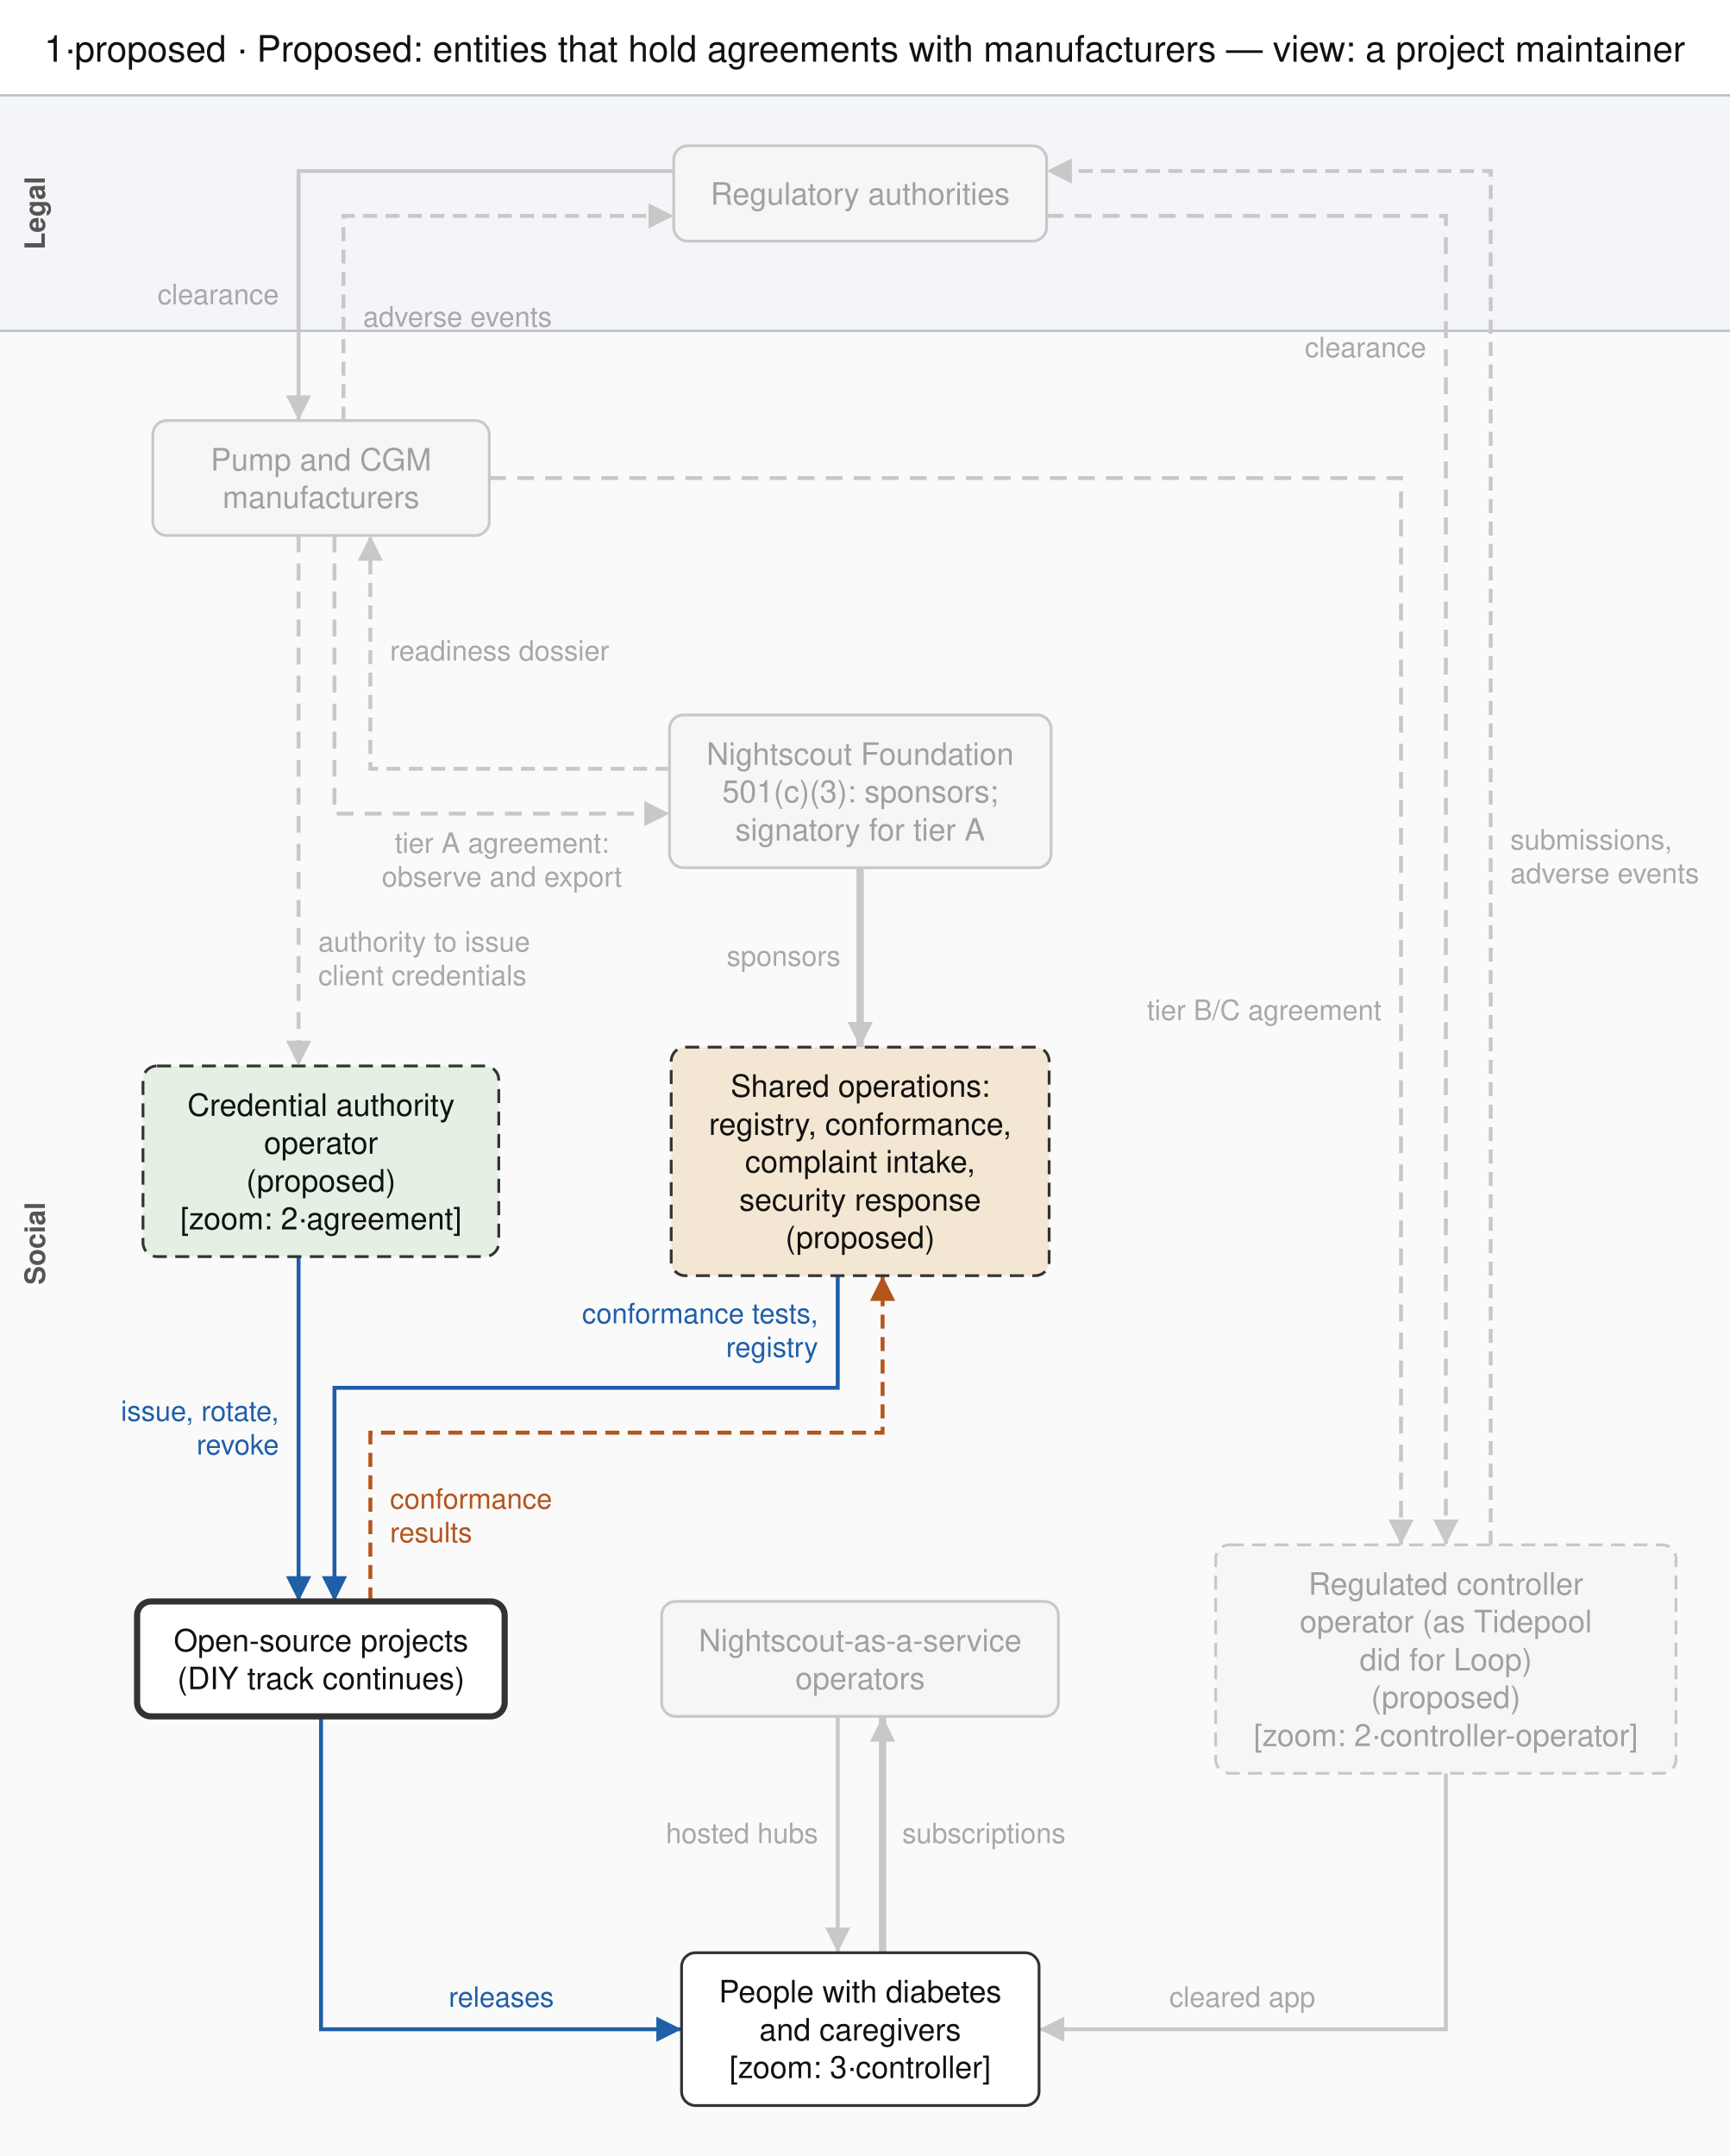
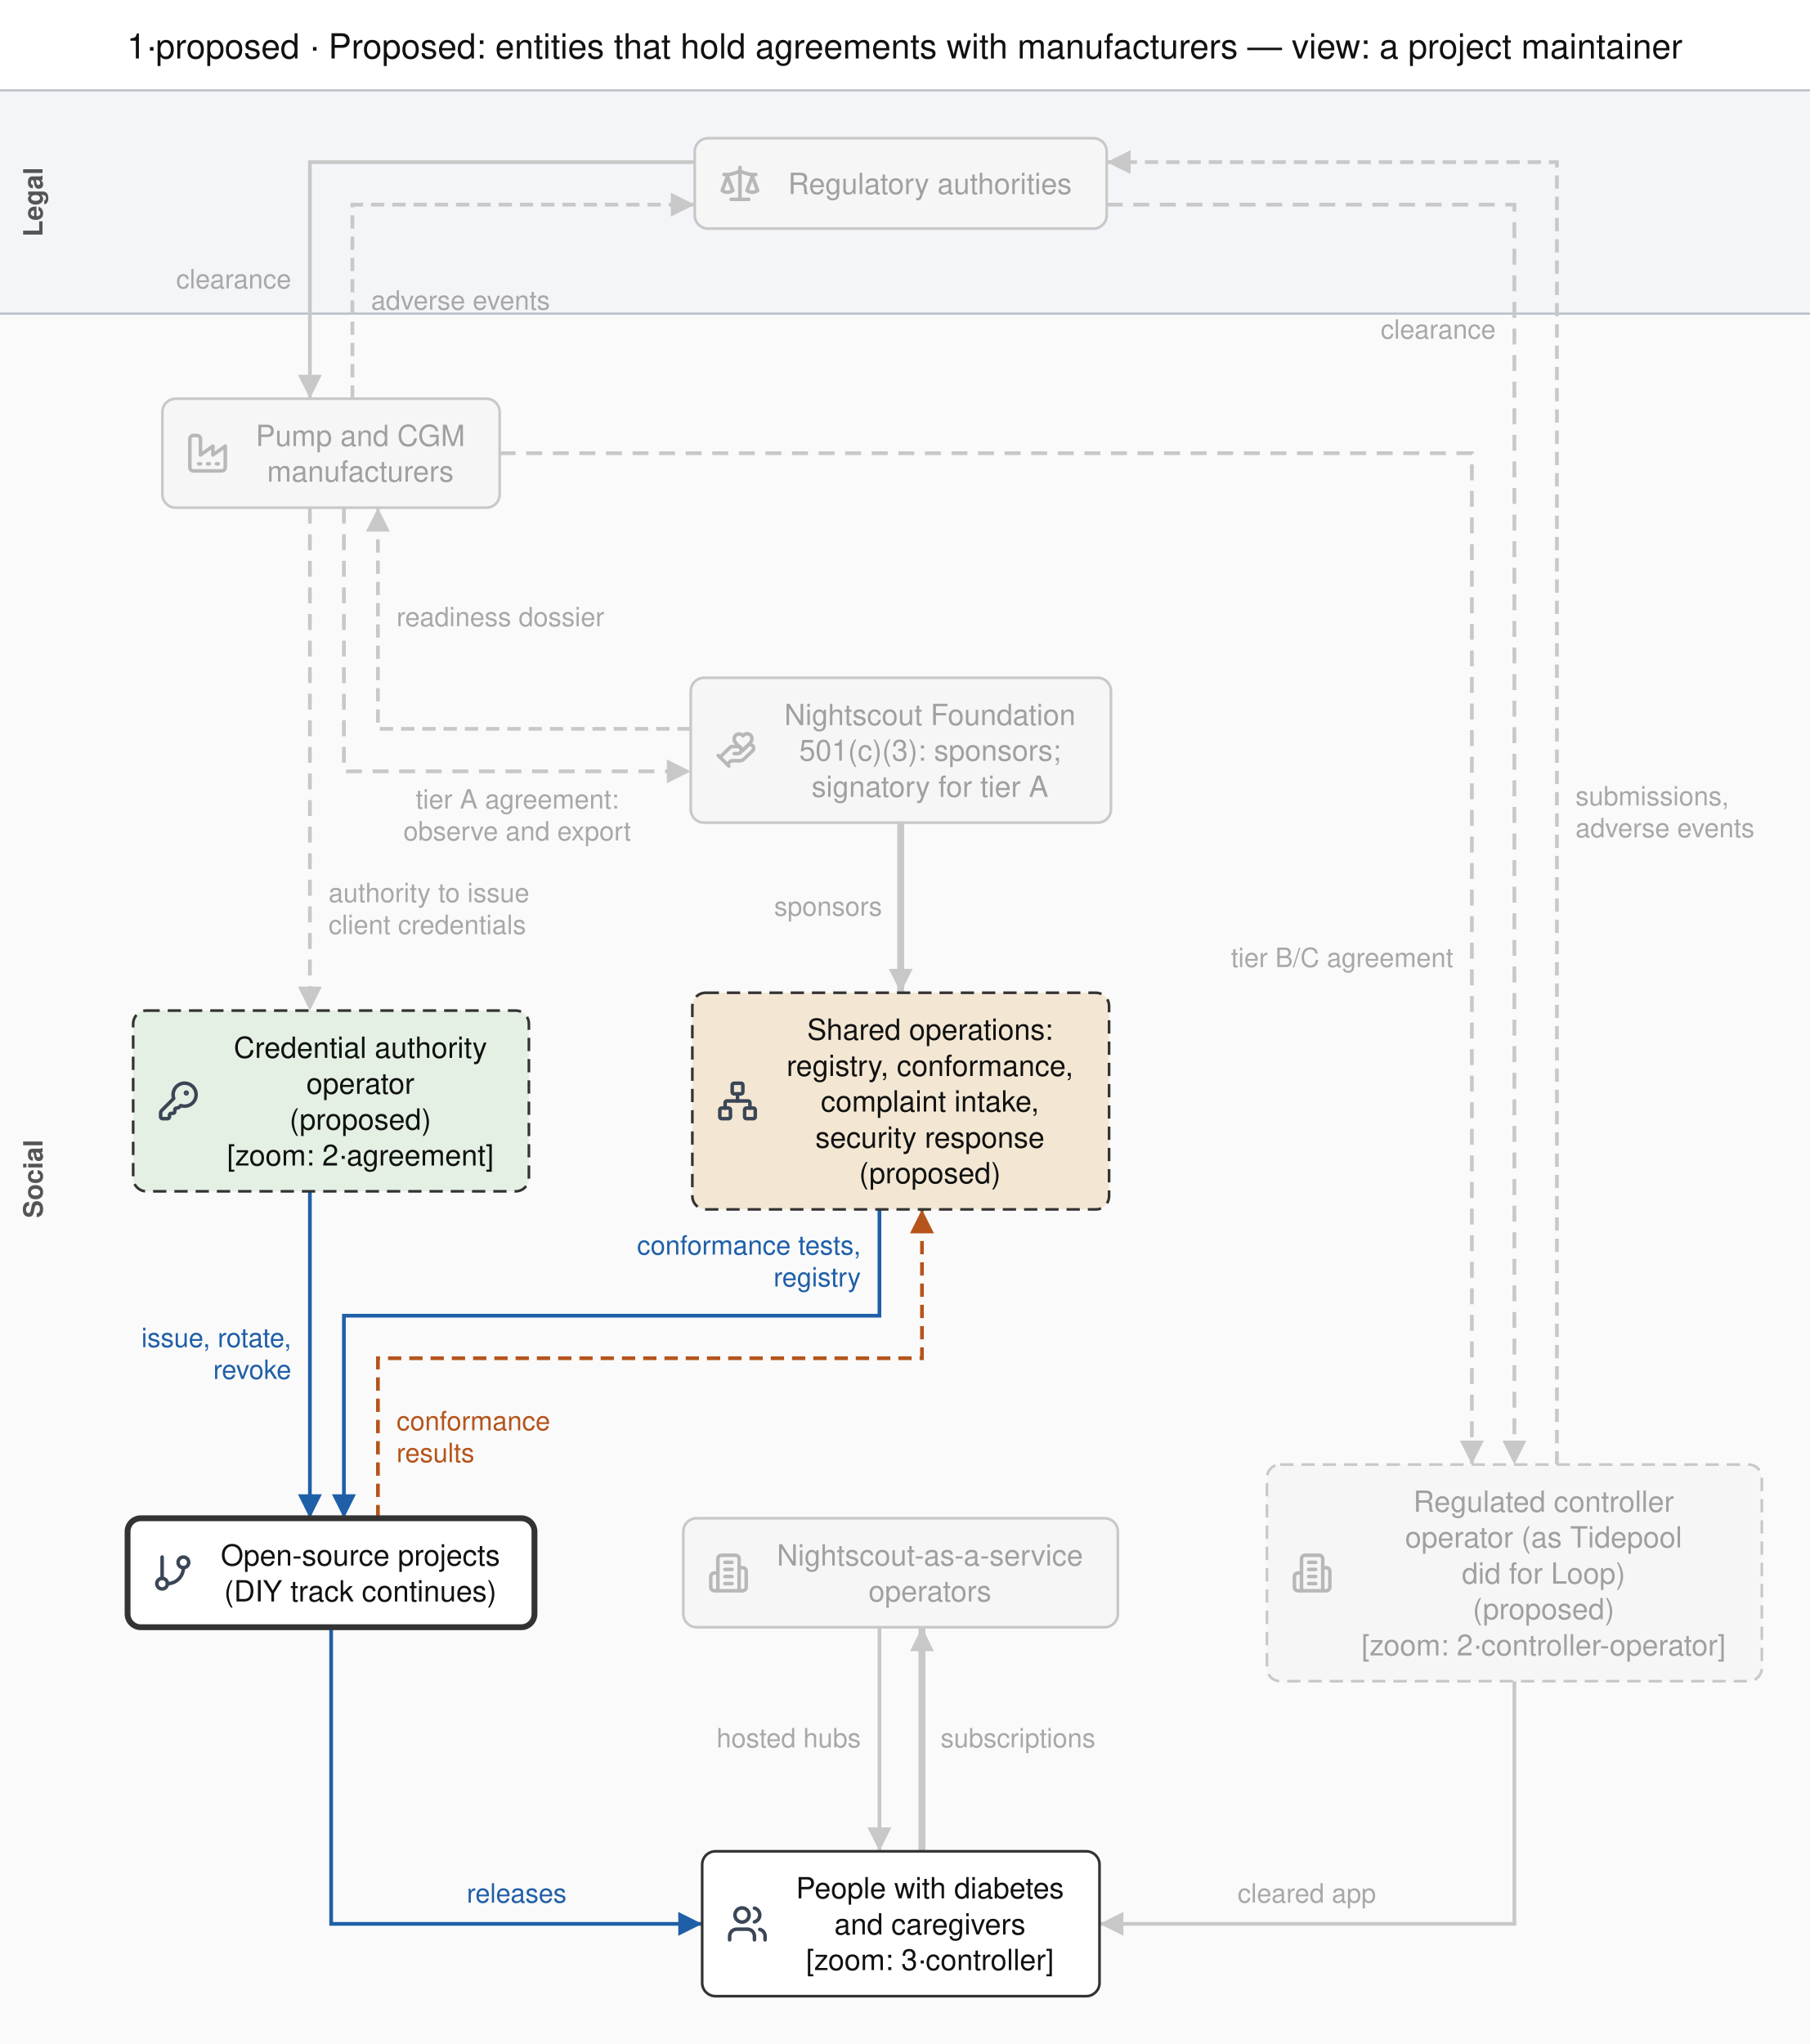
- <svg xmlns="http://www.w3.org/2000/svg" width="617" height="769" viewBox="0 0 617 769" font-family="Helvetica, Arial, sans-serif">
+ <svg xmlns="http://www.w3.org/2000/svg" width="681" height="769" viewBox="0 0 681 769" font-family="Helvetica, Arial, sans-serif">
  <defs>
    <marker id="ah1f5fa8" viewBox="0 0 10 10" refX="10" refY="5" markerUnits="userSpaceOnUse" markerWidth="9" markerHeight="9" orient="auto-start-reverse">
      <path d="M0,0 L10,5 L0,10 z" fill="#1f5fa8" />
    </marker>
    <marker id="ah2e7d32" viewBox="0 0 10 10" refX="10" refY="5" markerUnits="userSpaceOnUse" markerWidth="9" markerHeight="9" orient="auto-start-reverse">
      <path d="M0,0 L10,5 L0,10 z" fill="#2e7d32" />
    </marker>
    <marker id="ah555555" viewBox="0 0 10 10" refX="10" refY="5" markerUnits="userSpaceOnUse" markerWidth="9" markerHeight="9" orient="auto-start-reverse">
      <path d="M0,0 L10,5 L0,10 z" fill="#555555" />
    </marker>
    <marker id="ah888888" viewBox="0 0 10 10" refX="10" refY="5" markerUnits="userSpaceOnUse" markerWidth="9" markerHeight="9" orient="auto-start-reverse">
      <path d="M0,0 L10,5 L0,10 z" fill="#888888" />
    </marker>
    <marker id="ahb5541b" viewBox="0 0 10 10" refX="10" refY="5" markerUnits="userSpaceOnUse" markerWidth="9" markerHeight="9" orient="auto-start-reverse">
      <path d="M0,0 L10,5 L0,10 z" fill="#b5541b" />
    </marker>
    <marker id="ahc8c8c8" viewBox="0 0 10 10" refX="10" refY="5" markerUnits="userSpaceOnUse" markerWidth="9" markerHeight="9" orient="auto-start-reverse">
      <path d="M0,0 L10,5 L0,10 z" fill="#c8c8c8" />
    </marker>
+     <symbol id="icon-building-2" viewBox="0 0 24 24" fill="none" stroke="currentColor" stroke-width="2" stroke-linecap="round" stroke-linejoin="round">
+       <path d="M6 22V4a2 2 0 0 1 2-2h8a2 2 0 0 1 2 2v18Z" />
+       <path d="M6 12H4a2 2 0 0 0-2 2v6a2 2 0 0 0 2 2h2" />
+       <path d="M18 9h2a2 2 0 0 1 2 2v9a2 2 0 0 1-2 2h-2" />
+       <path d="M10 6h4" />
+       <path d="M10 10h4" />
+       <path d="M10 14h4" />
+       <path d="M10 18h4" />
+     </symbol>
+     <symbol id="icon-factory" viewBox="0 0 24 24" fill="none" stroke="currentColor" stroke-width="2" stroke-linecap="round" stroke-linejoin="round">
+       <path d="M2 20a2 2 0 0 0 2 2h16a2 2 0 0 0 2-2V8l-7 5V8l-7 5V4a2 2 0 0 0-2-2H4a2 2 0 0 0-2 2Z" />
+       <path d="M17 18h1" />
+       <path d="M12 18h1" />
+       <path d="M7 18h1" />
+     </symbol>
+     <symbol id="icon-git-branch" viewBox="0 0 24 24" fill="none" stroke="currentColor" stroke-width="2" stroke-linecap="round" stroke-linejoin="round">
+       <line x1="6" x2="6" y1="3" y2="15" />
+       <circle cx="18" cy="6" r="3" />
+       <circle cx="6" cy="18" r="3" />
+       <path d="M18 9a9 9 0 0 1-9 9" />
+     </symbol>
+     <symbol id="icon-hand-heart" viewBox="0 0 24 24" fill="none" stroke="currentColor" stroke-width="2" stroke-linecap="round" stroke-linejoin="round">
+       <path d="M11 14h2a2 2 0 1 0 0-4h-3c-.6 0-1.1.2-1.4.6L3 16" />
+       <path d="m7 20 1.6-1.4c.3-.4.8-.6 1.4-.6h4c1.1 0 2.1-.4 2.8-1.2l4.6-4.4a2 2 0 0 0-2.75-2.91l-4.2 3.9" />
+       <path d="m2 15 6 6" />
+       <path d="M19.5 8.5c.7-.7 1.5-1.6 1.5-2.7A2.73 2.73 0 0 0 16 4a2.78 2.78 0 0 0-5 1.8c0 1.2.8 2 1.5 2.8L16 12Z" />
+     </symbol>
+     <symbol id="icon-key-round" viewBox="0 0 24 24" fill="none" stroke="currentColor" stroke-width="2" stroke-linecap="round" stroke-linejoin="round">
+       <path d="M2.586 17.414A2 2 0 0 0 2 18.828V21a1 1 0 0 0 1 1h3a1 1 0 0 0 1-1v-1a1 1 0 0 1 1-1h1a1 1 0 0 0 1-1v-1a1 1 0 0 1 1-1h.172a2 2 0 0 0 1.414-.586l.814-.814a6.5 6.5 0 1 0-4-4z" />
+       <circle cx="16.5" cy="7.5" r=".5" fill="currentColor" />
+     </symbol>
+     <symbol id="icon-network" viewBox="0 0 24 24" fill="none" stroke="currentColor" stroke-width="2" stroke-linecap="round" stroke-linejoin="round">
+       <rect x="16" y="16" width="6" height="6" rx="1" />
+       <rect x="2" y="16" width="6" height="6" rx="1" />
+       <rect x="9" y="2" width="6" height="6" rx="1" />
+       <path d="M5 16v-3a1 1 0 0 1 1-1h12a1 1 0 0 1 1 1v3" />
+       <path d="M12 12V8" />
+     </symbol>
+     <symbol id="icon-scale" viewBox="0 0 24 24" fill="none" stroke="currentColor" stroke-width="2" stroke-linecap="round" stroke-linejoin="round">
+       <path d="m16 16 3-8 3 8c-.87.65-1.92 1-3 1s-2.13-.35-3-1Z" />
+       <path d="m2 16 3-8 3 8c-.87.65-1.92 1-3 1s-2.13-.35-3-1Z" />
+       <path d="M7 21h10" />
+       <path d="M12 3v18" />
+       <path d="M3 7h2c2 0 5-1 7-2 2 1 5 2 7 2h2" />
+     </symbol>
+     <symbol id="icon-users" viewBox="0 0 24 24" fill="none" stroke="currentColor" stroke-width="2" stroke-linecap="round" stroke-linejoin="round">
+       <path d="M16 21v-2a4 4 0 0 0-4-4H6a4 4 0 0 0-4 4v2" />
+       <circle cx="9" cy="7" r="4" />
+       <path d="M22 21v-2a4 4 0 0 0-3-3.87" />
+       <path d="M16 3.13a4 4 0 0 1 0 7.75" />
+     </symbol>
  </defs>
-   <rect x="0" y="0" width="617" height="769" fill="#ffffff" />
-   <text x="308.4" y="22" font-size="13" text-anchor="middle" fill="#111">1·proposed · Proposed: entities that hold agreements with manufacturers — view: a project maintainer</text>
-   <g transform="translate(0.9,0.0)">
-     <rect class="band" x="-0.9" y="34.0" width="617" height="84.0" fill="#f3f5f8" />
-     <line x1="-0.9" x2="617" y1="34.0" y2="34.0" stroke="#b9c0ca" stroke-width="0.8" />
-     <text class="band" x="15.1" y="76.0" font-size="10" fill="#555" text-anchor="middle" font-weight="bold" transform="rotate(-90 15.1 76.0)">Legal</text>
-     <rect class="band" x="-0.9" y="118.0" width="617" height="651.0" fill="#fafafa" />
-     <line x1="-0.9" x2="617" y1="118.0" y2="118.0" stroke="#b9c0ca" stroke-width="0.8" />
-     <text class="band" x="15.1" y="443.5" font-size="10" fill="#555" text-anchor="middle" font-weight="bold" transform="rotate(-90 15.1 443.5)">Social</text>
-     <g class="edge">
-       <path class="edge" d="M239.4,61.0 L105.6,61.0 L105.6,150.0" fill="none" stroke="#c8c8c8" stroke-width="1.4" stroke-linecap="butt" marker-end="url(#ahc8c8c8)" />
-     </g>
-     <g class="edge">
-       <path class="edge" d="M121.6,150.0 L121.6,77.0 L239.4,77.0" fill="none" stroke="#c8c8c8" stroke-width="1.4" stroke-dasharray="5,3" stroke-linecap="butt" marker-end="url(#ahc8c8c8)" />
-     </g>
-     <g class="edge">
-       <path class="edge" d="M372.4,77.0 L514.8,77.0 L514.8,551.0" fill="none" stroke="#c8c8c8" stroke-width="1.4" stroke-dasharray="6,4" stroke-linecap="butt" marker-end="url(#ahc8c8c8)" />
-     </g>
-     <g class="edge">
-       <path class="edge" d="M530.8,551.0 L530.8,61.0 L372.4,61.0" fill="none" stroke="#c8c8c8" stroke-width="1.4" stroke-dasharray="5,3" stroke-linecap="butt" marker-end="url(#ahc8c8c8)" />
-     </g>
-     <g class="edge">
-       <path class="edge" d="M118.4,191.0 L118.4,290.2 L237.9,290.2" fill="none" stroke="#c8c8c8" stroke-width="1.4" stroke-dasharray="6,4" stroke-linecap="butt" marker-end="url(#ahc8c8c8)" />
-     </g>
-     <g class="edge">
-       <path class="edge" d="M237.9,274.2 L131.2,274.2 L131.2,191.0" fill="none" stroke="#c8c8c8" stroke-width="1.4" stroke-dasharray="5,3" stroke-linecap="butt" marker-end="url(#ahc8c8c8)" />
-     </g>
-     <g class="edge">
-       <path class="edge" d="M105.6,191.0 L105.6,380.2" fill="none" stroke="#c8c8c8" stroke-width="1.4" stroke-dasharray="6,4" stroke-linecap="butt" marker-end="url(#ahc8c8c8)" />
-     </g>
-     <g class="edge">
-       <path class="edge" d="M173.6,170.5 L498.8,170.5 L498.8,551.0" fill="none" stroke="#c8c8c8" stroke-width="1.4" stroke-dasharray="6,4" stroke-linecap="butt" marker-end="url(#ahc8c8c8)" />
-     </g>
-     <g class="edge">
-       <path class="edge" d="M305.9,309.5 L305.9,373.5" fill="none" stroke="#c8c8c8" stroke-width="2.6" stroke-linecap="butt" marker-end="url(#ahc8c8c8)" />
-     </g>
-     <g class="edge">
-       <path class="edge" d="M105.6,448.2 L105.6,571.2" fill="none" stroke="#1f5fa8" stroke-width="1.4" stroke-linecap="butt" marker-end="url(#ah1f5fa8)" />
-     </g>
-     <g class="edge">
-       <path class="edge" d="M297.9,455.0 L297.9,495.0 L118.4,495.0 L118.4,571.2" fill="none" stroke="#1f5fa8" stroke-width="1.4" stroke-linecap="butt" marker-end="url(#ah1f5fa8)" />
-     </g>
-     <g class="edge">
-       <path class="edge" d="M131.2,571.2 L131.2,511.0 L313.9,511.0 L313.9,455.0" fill="none" stroke="#b5541b" stroke-width="1.4" stroke-dasharray="5,3" stroke-linecap="butt" marker-end="url(#ahb5541b)" />
-     </g>
-     <g class="edge">
-       <path class="edge" d="M297.9,612.2 L297.9,696.5" fill="none" stroke="#c8c8c8" stroke-width="1.4" stroke-linecap="butt" marker-end="url(#ahc8c8c8)" />
-     </g>
-     <g class="edge">
-       <path class="edge" d="M313.9,696.5 L313.9,612.2" fill="none" stroke="#c8c8c8" stroke-width="2.6" stroke-linecap="butt" marker-end="url(#ahc8c8c8)" />
-     </g>
-     <g class="edge">
-       <path class="edge" d="M514.8,632.5 L514.8,723.8 L369.7,723.8" fill="none" stroke="#c8c8c8" stroke-width="1.4" stroke-linecap="butt" marker-end="url(#ahc8c8c8)" />
-     </g>
-     <g class="edge">
-       <path class="edge" d="M113.6,612.2 L113.6,723.8 L242.2,723.8" fill="none" stroke="#1f5fa8" stroke-width="1.4" stroke-linecap="butt" marker-end="url(#ah1f5fa8)" />
+   <rect x="0" y="0" width="681" height="769" fill="#ffffff" />
+   <text x="340.4" y="22" font-size="13" text-anchor="middle" fill="#111">1·proposed · Proposed: entities that hold agreements with manufacturers — view: a project maintainer</text>
+   <g transform="translate(0.0,0.0)">
+     <rect class="band" x="0.0" y="34.0" width="681" height="84.0" fill="#f3f5f8" />
+     <line x1="0.0" x2="681" y1="34.0" y2="34.0" stroke="#b9c0ca" stroke-width="0.8" />
+     <text class="band" x="16.0" y="76.0" font-size="10" fill="#555" text-anchor="middle" font-weight="bold" transform="rotate(-90 16.0 76.0)">Legal</text>
+     <rect class="band" x="0.0" y="118.0" width="681" height="651.0" fill="#fafafa" />
+     <line x1="0.0" x2="681" y1="118.0" y2="118.0" stroke="#b9c0ca" stroke-width="0.8" />
+     <text class="band" x="16.0" y="443.5" font-size="10" fill="#555" text-anchor="middle" font-weight="bold" transform="rotate(-90 16.0 443.5)">Social</text>
+     <g class="edge">
+       <path class="edge" d="M261.4,61.0 L116.6,61.0 L116.6,150.0" fill="none" stroke="#c8c8c8" stroke-width="1.4" stroke-linecap="butt" marker-end="url(#ahc8c8c8)" />
+     </g>
+     <g class="edge">
+       <path class="edge" d="M132.6,150.0 L132.6,77.0 L261.4,77.0" fill="none" stroke="#c8c8c8" stroke-width="1.4" stroke-dasharray="5,3" stroke-linecap="butt" marker-end="url(#ahc8c8c8)" />
+     </g>
+     <g class="edge">
+       <path class="edge" d="M416.4,77.0 L569.8,77.0 L569.8,551.0" fill="none" stroke="#c8c8c8" stroke-width="1.4" stroke-dasharray="6,4" stroke-linecap="butt" marker-end="url(#ahc8c8c8)" />
+     </g>
+     <g class="edge">
+       <path class="edge" d="M585.8,551.0 L585.8,61.0 L416.4,61.0" fill="none" stroke="#c8c8c8" stroke-width="1.4" stroke-dasharray="5,3" stroke-linecap="butt" marker-end="url(#ahc8c8c8)" />
+     </g>
+     <g class="edge">
+       <path class="edge" d="M129.4,191.0 L129.4,290.2 L259.9,290.2" fill="none" stroke="#c8c8c8" stroke-width="1.4" stroke-dasharray="6,4" stroke-linecap="butt" marker-end="url(#ahc8c8c8)" />
+     </g>
+     <g class="edge">
+       <path class="edge" d="M259.9,274.2 L142.2,274.2 L142.2,191.0" fill="none" stroke="#c8c8c8" stroke-width="1.4" stroke-dasharray="5,3" stroke-linecap="butt" marker-end="url(#ahc8c8c8)" />
+     </g>
+     <g class="edge">
+       <path class="edge" d="M116.6,191.0 L116.6,380.2" fill="none" stroke="#c8c8c8" stroke-width="1.4" stroke-dasharray="6,4" stroke-linecap="butt" marker-end="url(#ahc8c8c8)" />
+     </g>
+     <g class="edge">
+       <path class="edge" d="M188.0,170.5 L553.8,170.5 L553.8,551.0" fill="none" stroke="#c8c8c8" stroke-width="1.4" stroke-dasharray="6,4" stroke-linecap="butt" marker-end="url(#ahc8c8c8)" />
+     </g>
+     <g class="edge">
+       <path class="edge" d="M338.9,309.5 L338.9,373.5" fill="none" stroke="#c8c8c8" stroke-width="2.6" stroke-linecap="butt" marker-end="url(#ahc8c8c8)" />
+     </g>
+     <g class="edge">
+       <path class="edge" d="M116.6,448.2 L116.6,571.2" fill="none" stroke="#1f5fa8" stroke-width="1.4" stroke-linecap="butt" marker-end="url(#ah1f5fa8)" />
+     </g>
+     <g class="edge">
+       <path class="edge" d="M330.9,455.0 L330.9,495.0 L129.4,495.0 L129.4,571.2" fill="none" stroke="#1f5fa8" stroke-width="1.4" stroke-linecap="butt" marker-end="url(#ah1f5fa8)" />
+     </g>
+     <g class="edge">
+       <path class="edge" d="M142.2,571.2 L142.2,511.0 L346.9,511.0 L346.9,455.0" fill="none" stroke="#b5541b" stroke-width="1.4" stroke-dasharray="5,3" stroke-linecap="butt" marker-end="url(#ahb5541b)" />
+     </g>
+     <g class="edge">
+       <path class="edge" d="M330.9,612.2 L330.9,696.5" fill="none" stroke="#c8c8c8" stroke-width="1.4" stroke-linecap="butt" marker-end="url(#ahc8c8c8)" />
+     </g>
+     <g class="edge">
+       <path class="edge" d="M346.9,696.5 L346.9,612.2" fill="none" stroke="#c8c8c8" stroke-width="2.6" stroke-linecap="butt" marker-end="url(#ahc8c8c8)" />
+     </g>
+     <g class="edge">
+       <path class="edge" d="M569.8,632.5 L569.8,723.8 L413.7,723.8" fill="none" stroke="#c8c8c8" stroke-width="1.4" stroke-linecap="butt" marker-end="url(#ahc8c8c8)" />
+     </g>
+     <g class="edge">
+       <path class="edge" d="M124.6,612.2 L124.6,723.8 L264.2,723.8" fill="none" stroke="#1f5fa8" stroke-width="1.4" stroke-linecap="butt" marker-end="url(#ah1f5fa8)" />
    </g>
    <g class="node" data-id="reg">
-       <rect x="239.4" y="52.0" width="133.0" height="34.0" rx="5" fill="#f6f6f6" stroke="#c8c8c8" stroke-width="1" />
-       <text x="305.9" y="73.0" font-size="11" text-anchor="middle" fill="#a0a0a0">Regulatory authorities</text>
+       <rect x="261.4" y="52.0" width="155.0" height="34.0" rx="5" fill="#f6f6f6" stroke="#c8c8c8" stroke-width="1" />
+       <use href="#icon-scale" x="270.4" y="61.0" width="16" height="16" color="#b8b8b8" />
+       <text x="349.9" y="73.0" font-size="11" text-anchor="middle" fill="#a0a0a0">Regulatory authorities</text>
    </g>
    <g class="node" data-id="mfr">
-       <rect x="53.6" y="150.0" width="120.0" height="41.0" rx="5" fill="#f6f6f6" stroke="#c8c8c8" stroke-width="1" />
-       <text x="113.6" y="167.8" font-size="11" text-anchor="middle" fill="#a0a0a0">Pump and CGM</text>
-       <text x="113.6" y="181.2" font-size="11" text-anchor="middle" fill="#a0a0a0">manufacturers</text>
+       <rect x="61.1" y="150.0" width="126.9" height="41.0" rx="5" fill="#f6f6f6" stroke="#c8c8c8" stroke-width="1" />
+       <use href="#icon-factory" x="70.1" y="162.5" width="16" height="16" color="#b8b8b8" />
+       <text x="135.6" y="167.8" font-size="11" text-anchor="middle" fill="#a0a0a0">Pump and CGM</text>
+       <text x="135.6" y="181.2" font-size="11" text-anchor="middle" fill="#a0a0a0">manufacturers</text>
    </g>
    <g class="node" data-id="fdn">
-       <rect x="237.9" y="255.0" width="136.1" height="54.5" rx="5" fill="#f6f6f6" stroke="#c8c8c8" stroke-width="1" />
-       <text x="305.9" y="272.8" font-size="11" text-anchor="middle" fill="#a0a0a0">Nightscout Foundation</text>
-       <text x="305.9" y="286.2" font-size="11" text-anchor="middle" fill="#a0a0a0">501(c)(3): sponsors;</text>
-       <text x="305.9" y="299.8" font-size="11" text-anchor="middle" fill="#a0a0a0">signatory for tier A</text>
+       <rect x="259.9" y="255.0" width="158.1" height="54.5" rx="5" fill="#f6f6f6" stroke="#c8c8c8" stroke-width="1" />
+       <use href="#icon-hand-heart" x="268.9" y="274.2" width="16" height="16" color="#b8b8b8" />
+       <text x="349.9" y="272.8" font-size="11" text-anchor="middle" fill="#a0a0a0">Nightscout Foundation</text>
+       <text x="349.9" y="286.2" font-size="11" text-anchor="middle" fill="#a0a0a0">501(c)(3): sponsors;</text>
+       <text x="349.9" y="299.8" font-size="11" text-anchor="middle" fill="#a0a0a0">signatory for tier A</text>
    </g>
    <g class="node" data-id="cred">
-       <rect x="50.1" y="380.2" width="126.9" height="68.0" rx="5" fill="#e3f0e3" stroke="#333333" stroke-width="1" stroke-dasharray="5,3" />
-       <text x="113.6" y="398.0" font-size="11" text-anchor="middle" fill="#111111">Credential authority</text>
-       <text x="113.6" y="411.5" font-size="11" text-anchor="middle" fill="#111111">operator</text>
-       <text x="113.6" y="425.0" font-size="11" text-anchor="middle" fill="#111111">(proposed)</text>
-       <text x="113.6" y="438.5" font-size="11" text-anchor="middle" fill="#111111">[zoom: 2·agreement]</text>
+       <rect x="50.1" y="380.2" width="148.9" height="68.0" rx="5" fill="#e3f0e3" stroke="#333333" stroke-width="1" stroke-dasharray="5,3" />
+       <use href="#icon-key-round" x="59.1" y="406.2" width="16" height="16" color="#3a4656" />
+       <text x="135.6" y="398.0" font-size="11" text-anchor="middle" fill="#111111">Credential authority</text>
+       <text x="135.6" y="411.5" font-size="11" text-anchor="middle" fill="#111111">operator</text>
+       <text x="135.6" y="425.0" font-size="11" text-anchor="middle" fill="#111111">(proposed)</text>
+       <text x="135.6" y="438.5" font-size="11" text-anchor="middle" fill="#111111">[zoom: 2·agreement]</text>
    </g>
    <g class="node" data-id="ops">
-       <rect x="238.5" y="373.5" width="134.8" height="81.5" rx="5" fill="#f3e7d3" stroke="#333333" stroke-width="1" stroke-dasharray="5,3" />
-       <text x="305.9" y="391.2" font-size="11" text-anchor="middle" fill="#111111">Shared operations:</text>
-       <text x="305.9" y="404.8" font-size="11" text-anchor="middle" fill="#111111">registry, conformance,</text>
-       <text x="305.9" y="418.2" font-size="11" text-anchor="middle" fill="#111111">complaint intake,</text>
-       <text x="305.9" y="431.8" font-size="11" text-anchor="middle" fill="#111111">security response</text>
-       <text x="305.9" y="445.2" font-size="11" text-anchor="middle" fill="#111111">(proposed)</text>
+       <rect x="260.5" y="373.5" width="156.8" height="81.5" rx="5" fill="#f3e7d3" stroke="#333333" stroke-width="1" stroke-dasharray="5,3" />
+       <use href="#icon-network" x="269.5" y="406.2" width="16" height="16" color="#3a4656" />
+       <text x="349.9" y="391.2" font-size="11" text-anchor="middle" fill="#111111">Shared operations:</text>
+       <text x="349.9" y="404.8" font-size="11" text-anchor="middle" fill="#111111">registry, conformance,</text>
+       <text x="349.9" y="418.2" font-size="11" text-anchor="middle" fill="#111111">complaint intake,</text>
+       <text x="349.9" y="431.8" font-size="11" text-anchor="middle" fill="#111111">security response</text>
+       <text x="349.9" y="445.2" font-size="11" text-anchor="middle" fill="#111111">(proposed)</text>
    </g>
    <g class="node" data-id="projects">
-       <rect x="48.0" y="571.2" width="131.1" height="41.0" rx="5" fill="#ffffff" stroke="#333333" stroke-width="2.2" />
-       <text x="113.6" y="589.0" font-size="11" text-anchor="middle" fill="#111111">Open-source projects</text>
-       <text x="113.6" y="602.5" font-size="11" text-anchor="middle" fill="#111111">(DIY track continues)</text>
+       <rect x="48.0" y="571.2" width="153.1" height="41.0" rx="5" fill="#ffffff" stroke="#333333" stroke-width="2.2" />
+       <use href="#icon-git-branch" x="57.0" y="583.8" width="16" height="16" color="#3a4656" />
+       <text x="135.6" y="589.0" font-size="11" text-anchor="middle" fill="#111111">Open-source projects</text>
+       <text x="135.6" y="602.5" font-size="11" text-anchor="middle" fill="#111111">(DIY track continues)</text>
    </g>
    <g class="node" data-id="nsaas">
-       <rect x="235.1" y="571.2" width="141.5" height="41.0" rx="5" fill="#f6f6f6" stroke="#c8c8c8" stroke-width="1" />
-       <text x="305.9" y="589.0" font-size="11" text-anchor="middle" fill="#a0a0a0">Nightscout-as-a-service</text>
-       <text x="305.9" y="602.5" font-size="11" text-anchor="middle" fill="#a0a0a0">operators</text>
+       <rect x="257.1" y="571.2" width="163.5" height="41.0" rx="5" fill="#f6f6f6" stroke="#c8c8c8" stroke-width="1" />
+       <use href="#icon-building-2" x="266.1" y="583.8" width="16" height="16" color="#b8b8b8" />
+       <text x="349.9" y="589.0" font-size="11" text-anchor="middle" fill="#a0a0a0">Nightscout-as-a-service</text>
+       <text x="349.9" y="602.5" font-size="11" text-anchor="middle" fill="#a0a0a0">operators</text>
    </g>
    <g class="node" data-id="laas">
-       <rect x="432.7" y="551.0" width="164.2" height="81.5" rx="5" fill="#f6f6f6" stroke="#c8c8c8" stroke-width="1" stroke-dasharray="5,3" />
-       <text x="514.8" y="568.8" font-size="11" text-anchor="middle" fill="#a0a0a0">Regulated controller</text>
-       <text x="514.8" y="582.2" font-size="11" text-anchor="middle" fill="#a0a0a0">operator (as Tidepool</text>
-       <text x="514.8" y="595.8" font-size="11" text-anchor="middle" fill="#a0a0a0">did for Loop)</text>
-       <text x="514.8" y="609.2" font-size="11" text-anchor="middle" fill="#a0a0a0">(proposed)</text>
-       <text x="514.8" y="622.8" font-size="11" text-anchor="middle" fill="#a0a0a0">[zoom: 2·controller-operator]</text>
+       <rect x="476.7" y="551.0" width="186.2" height="81.5" rx="5" fill="#f6f6f6" stroke="#c8c8c8" stroke-width="1" stroke-dasharray="5,3" />
+       <use href="#icon-building-2" x="485.7" y="583.8" width="16" height="16" color="#b8b8b8" />
+       <text x="580.8" y="568.8" font-size="11" text-anchor="middle" fill="#a0a0a0">Regulated controller</text>
+       <text x="580.8" y="582.2" font-size="11" text-anchor="middle" fill="#a0a0a0">operator (as Tidepool</text>
+       <text x="580.8" y="595.8" font-size="11" text-anchor="middle" fill="#a0a0a0">did for Loop)</text>
+       <text x="580.8" y="609.2" font-size="11" text-anchor="middle" fill="#a0a0a0">(proposed)</text>
+       <text x="580.8" y="622.8" font-size="11" text-anchor="middle" fill="#a0a0a0">[zoom: 2·controller-operator]</text>
    </g>
    <g class="node" data-id="people">
-       <rect x="242.2" y="696.5" width="127.5" height="54.5" rx="5" fill="#ffffff" stroke="#333333" stroke-width="1" />
-       <text x="305.9" y="714.2" font-size="11" text-anchor="middle" fill="#111111">People with diabetes</text>
-       <text x="305.9" y="727.8" font-size="11" text-anchor="middle" fill="#111111">and caregivers</text>
-       <text x="305.9" y="741.2" font-size="11" text-anchor="middle" fill="#111111">[zoom: 3·controller]</text>
+       <rect x="264.2" y="696.5" width="149.5" height="54.5" rx="5" fill="#ffffff" stroke="#333333" stroke-width="1" />
+       <use href="#icon-users" x="273.2" y="715.8" width="16" height="16" color="#3a4656" />
+       <text x="349.9" y="714.2" font-size="11" text-anchor="middle" fill="#111111">People with diabetes</text>
+       <text x="349.9" y="727.8" font-size="11" text-anchor="middle" fill="#111111">and caregivers</text>
+       <text x="349.9" y="741.2" font-size="11" text-anchor="middle" fill="#111111">[zoom: 3·controller]</text>
    </g>
    <g class="elabel" data-k="0">
-       <text x="98.6" y="108.5" font-size="10" text-anchor="end" fill="#a8a8a8">clearance</text>
+       <text x="109.6" y="108.5" font-size="10" text-anchor="end" fill="#a8a8a8">clearance</text>
    </g>
    <g class="elabel" data-k="1">
-       <text x="128.6" y="116.5" font-size="10" text-anchor="start" fill="#a8a8a8">adverse events</text>
+       <text x="139.6" y="116.5" font-size="10" text-anchor="start" fill="#a8a8a8">adverse events</text>
    </g>
    <g class="elabel" data-k="2">
-       <text x="507.8" y="127.4" font-size="10" text-anchor="end" fill="#a8a8a8">clearance</text>
+       <text x="562.8" y="127.4" font-size="10" text-anchor="end" fill="#a8a8a8">clearance</text>
    </g>
    <g class="elabel" data-k="3">
-       <text x="537.8" y="303.0" font-size="10" text-anchor="start" fill="#a8a8a8">submissions,</text>
-       <text x="537.8" y="315.0" font-size="10" text-anchor="start" fill="#a8a8a8">adverse events</text>
+       <text x="592.8" y="303.0" font-size="10" text-anchor="start" fill="#a8a8a8">submissions,</text>
+       <text x="592.8" y="315.0" font-size="10" text-anchor="start" fill="#a8a8a8">adverse events</text>
    </g>
    <g class="elabel" data-k="4">
-       <text x="178.1" y="304.2" font-size="10" text-anchor="middle" fill="#a8a8a8">tier A agreement:</text>
-       <text x="178.1" y="316.2" font-size="10" text-anchor="middle" fill="#a8a8a8">observe and export</text>
+       <text x="194.6" y="304.2" font-size="10" text-anchor="middle" fill="#a8a8a8">tier A agreement:</text>
+       <text x="194.6" y="316.2" font-size="10" text-anchor="middle" fill="#a8a8a8">observe and export</text>
    </g>
    <g class="elabel" data-k="5">
-       <text x="138.2" y="235.6" font-size="10" text-anchor="start" fill="#a8a8a8">readiness dossier</text>
+       <text x="149.2" y="235.6" font-size="10" text-anchor="start" fill="#a8a8a8">readiness dossier</text>
    </g>
    <g class="elabel" data-k="6">
-       <text x="112.6" y="339.4" font-size="10" text-anchor="start" fill="#a8a8a8">authority to issue</text>
-       <text x="112.6" y="351.4" font-size="10" text-anchor="start" fill="#a8a8a8">client credentials</text>
+       <text x="123.6" y="339.4" font-size="10" text-anchor="start" fill="#a8a8a8">authority to issue</text>
+       <text x="123.6" y="351.4" font-size="10" text-anchor="start" fill="#a8a8a8">client credentials</text>
    </g>
    <g class="elabel" data-k="7">
-       <text x="491.8" y="363.8" font-size="10" text-anchor="end" fill="#a8a8a8">tier B/C agreement</text>
+       <text x="546.8" y="363.8" font-size="10" text-anchor="end" fill="#a8a8a8">tier B/C agreement</text>
    </g>
    <g class="elabel" data-k="8">
-       <text x="298.9" y="344.5" font-size="10" text-anchor="end" fill="#a8a8a8">sponsors</text>
+       <text x="331.9" y="344.5" font-size="10" text-anchor="end" fill="#a8a8a8">sponsors</text>
    </g>
    <g class="elabel" data-k="9">
-       <text x="98.6" y="506.8" font-size="10" text-anchor="end" fill="#1f5fa8">issue, rotate,</text>
-       <text x="98.6" y="518.8" font-size="10" text-anchor="end" fill="#1f5fa8">revoke</text>
+       <text x="109.6" y="506.8" font-size="10" text-anchor="end" fill="#1f5fa8">issue, rotate,</text>
+       <text x="109.6" y="518.8" font-size="10" text-anchor="end" fill="#1f5fa8">revoke</text>
    </g>
    <g class="elabel" data-k="10">
-       <text x="290.9" y="472.0" font-size="10" text-anchor="end" fill="#1f5fa8">conformance tests,</text>
-       <text x="290.9" y="484.0" font-size="10" text-anchor="end" fill="#1f5fa8">registry</text>
+       <text x="323.9" y="472.0" font-size="10" text-anchor="end" fill="#1f5fa8">conformance tests,</text>
+       <text x="323.9" y="484.0" font-size="10" text-anchor="end" fill="#1f5fa8">registry</text>
    </g>
    <g class="elabel" data-k="11">
-       <text x="138.2" y="538.1" font-size="10" text-anchor="start" fill="#b5541b">conformance</text>
-       <text x="138.2" y="550.1" font-size="10" text-anchor="start" fill="#b5541b">results</text>
+       <text x="149.2" y="538.1" font-size="10" text-anchor="start" fill="#b5541b">conformance</text>
+       <text x="149.2" y="550.1" font-size="10" text-anchor="start" fill="#b5541b">results</text>
    </g>
    <g class="elabel" data-k="12">
-       <text x="290.9" y="657.4" font-size="10" text-anchor="end" fill="#a8a8a8">hosted hubs</text>
+       <text x="323.9" y="657.4" font-size="10" text-anchor="end" fill="#a8a8a8">hosted hubs</text>
    </g>
    <g class="elabel" data-k="13">
-       <text x="320.9" y="657.4" font-size="10" text-anchor="start" fill="#a8a8a8">subscriptions</text>
+       <text x="353.9" y="657.4" font-size="10" text-anchor="start" fill="#a8a8a8">subscriptions</text>
    </g>
    <g class="elabel" data-k="14">
-       <text x="442.2" y="715.8" font-size="10" text-anchor="middle" fill="#a8a8a8">cleared app</text>
+       <text x="491.7" y="715.8" font-size="10" text-anchor="middle" fill="#a8a8a8">cleared app</text>
    </g>
    <g class="elabel" data-k="15">
-       <text x="177.9" y="715.8" font-size="10" text-anchor="middle" fill="#1f5fa8">releases</text>
+       <text x="194.4" y="715.8" font-size="10" text-anchor="middle" fill="#1f5fa8">releases</text>
    </g>
  </g>
</svg>
